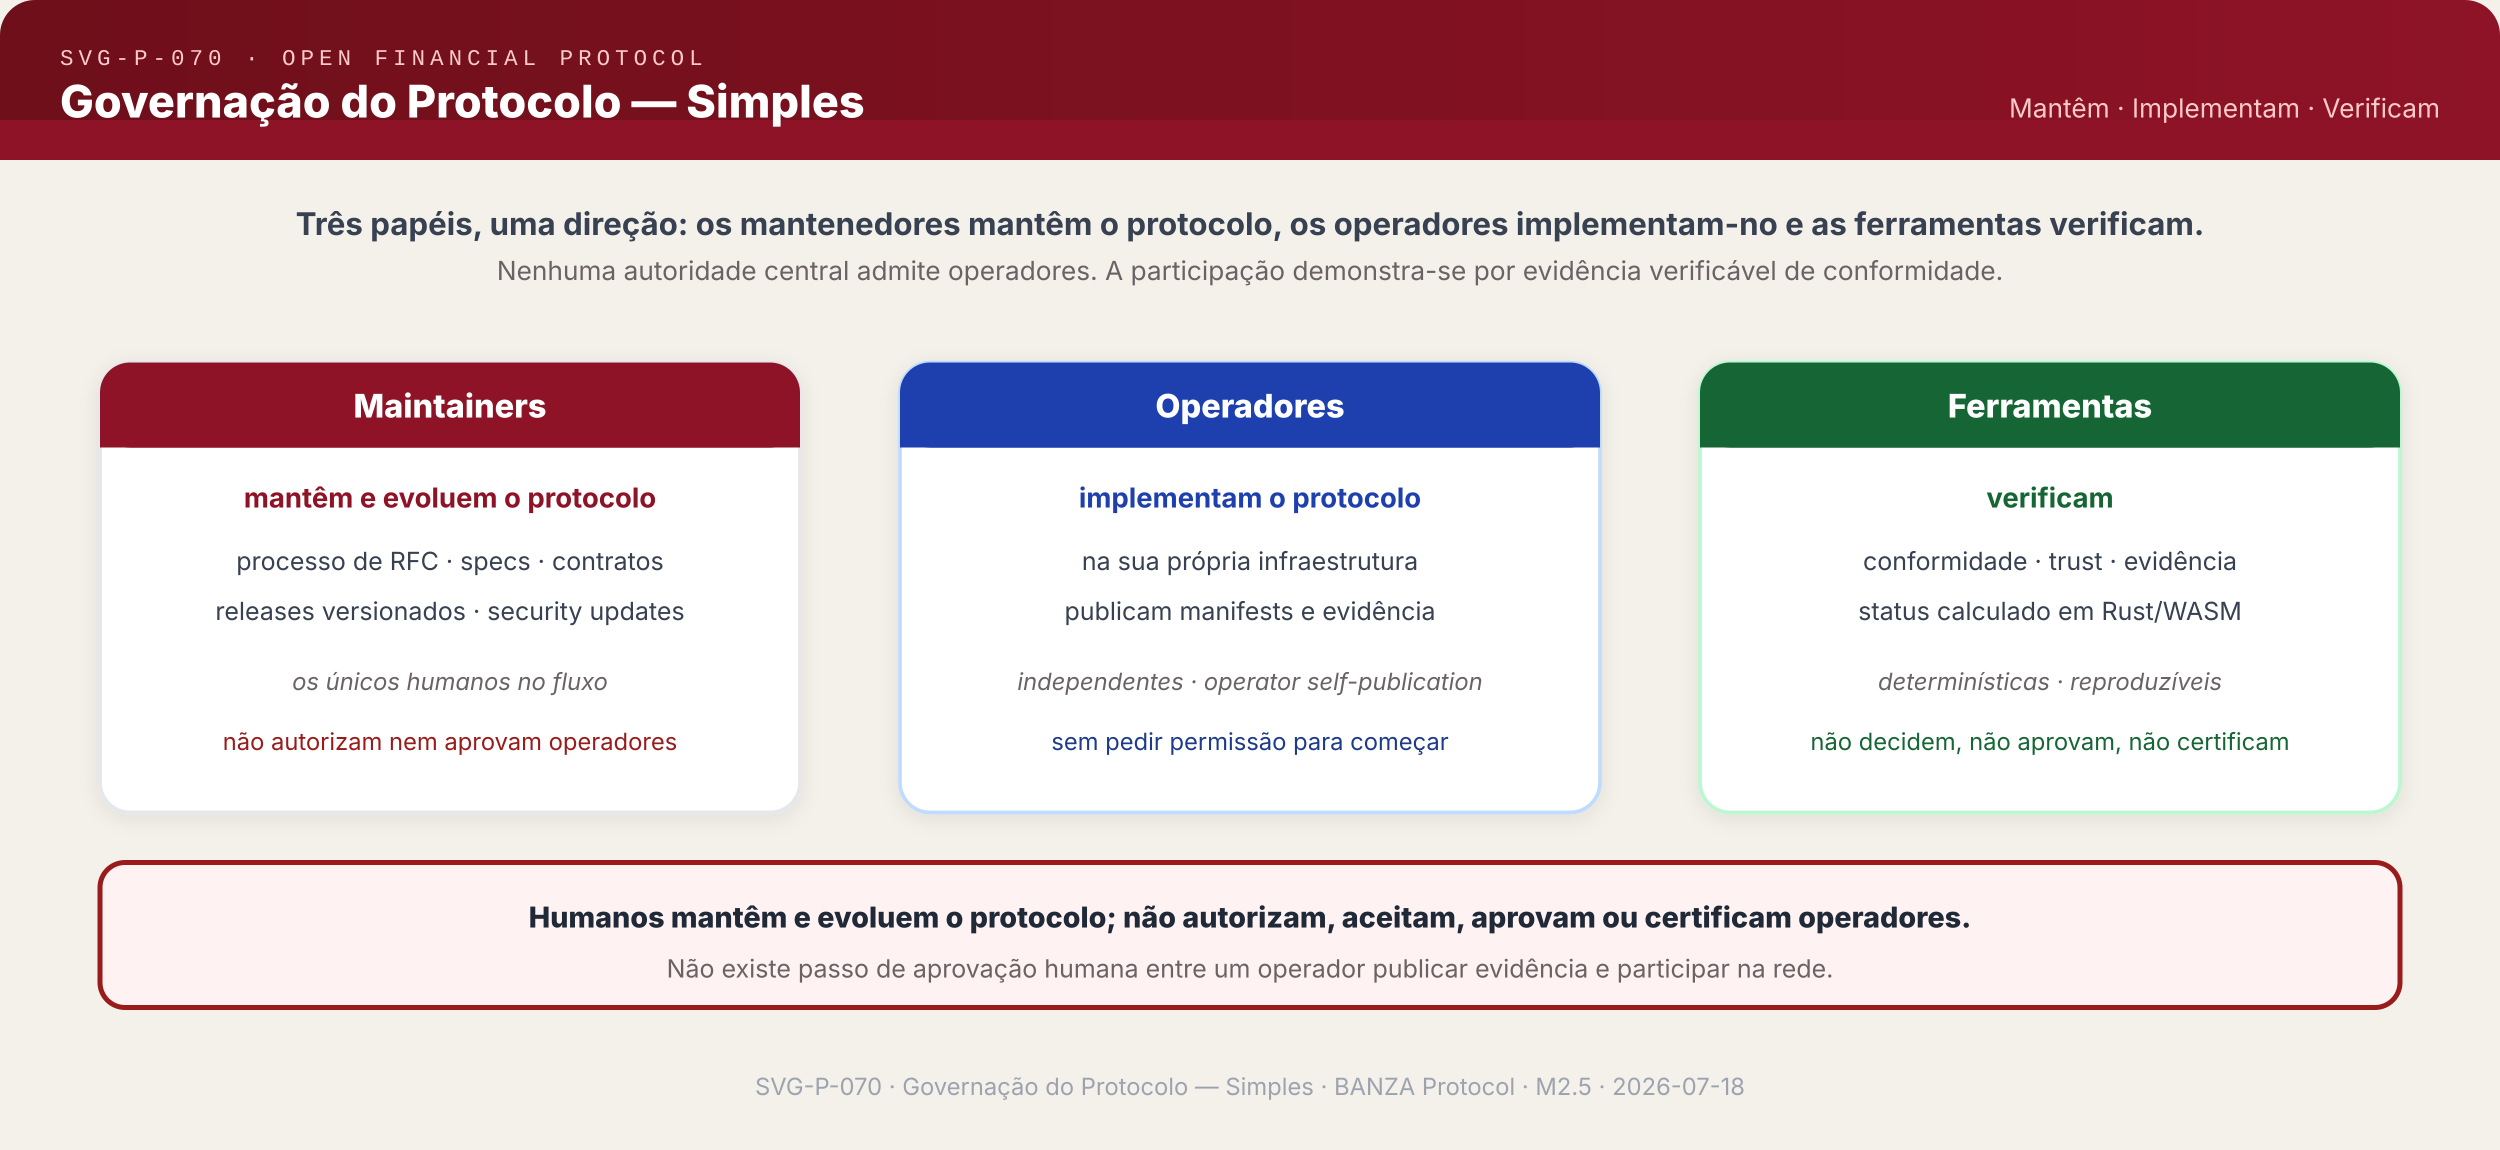
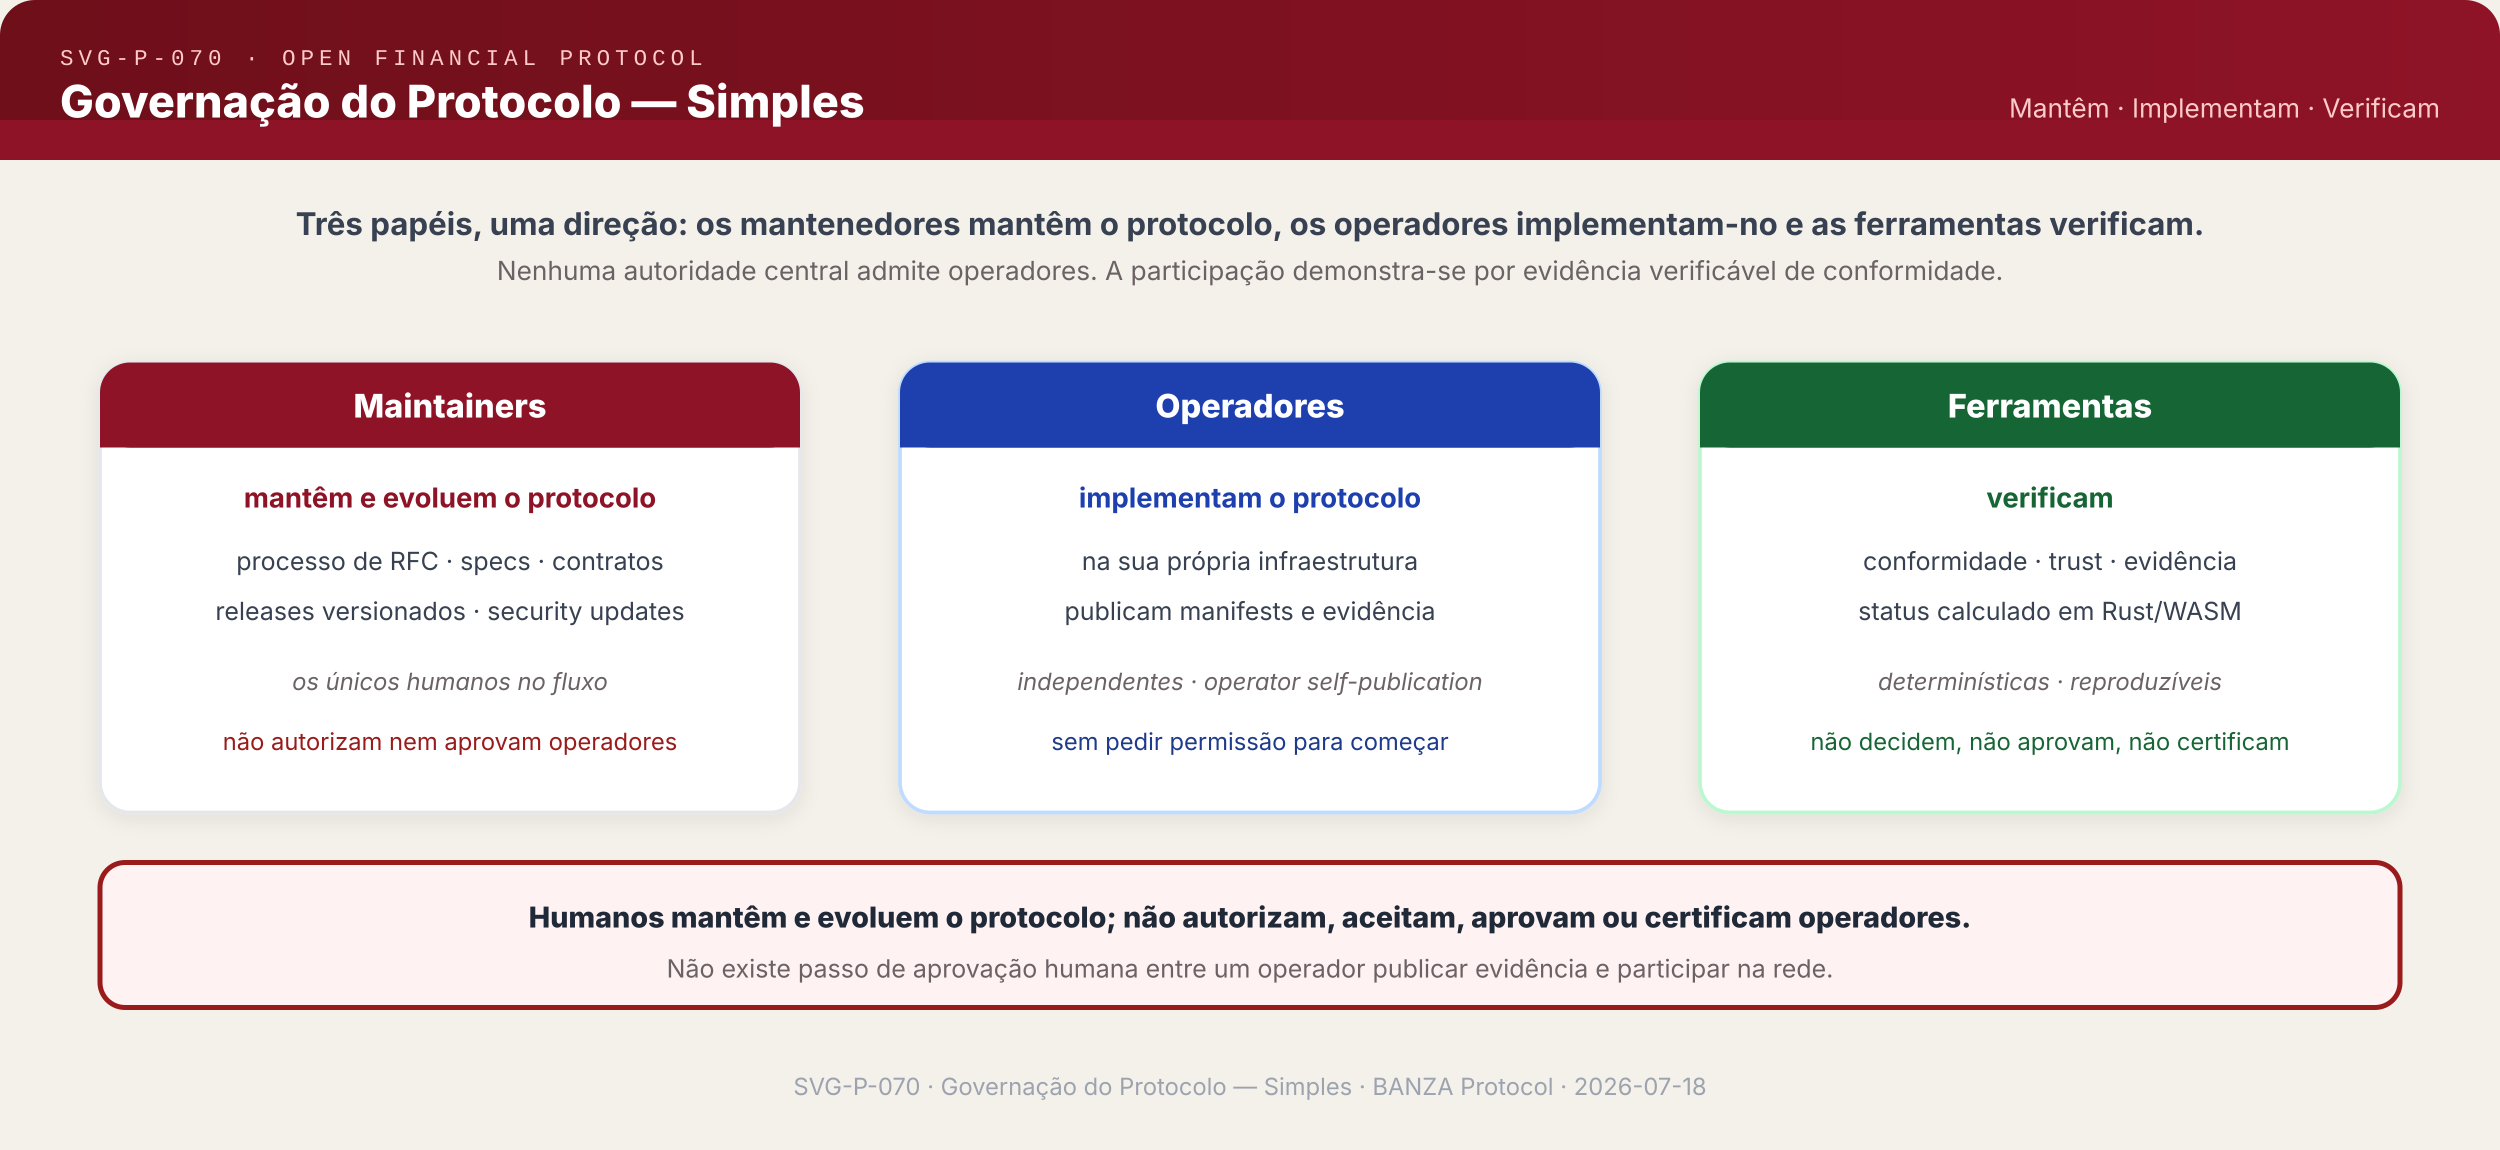
<svg xmlns="http://www.w3.org/2000/svg" viewBox="0 0 1000 460" role="img" aria-labelledby="title-P070 desc-P070" font-family="ui-sans-serif, system-ui, -apple-system, sans-serif">
  <defs>
    <linearGradient id="hg-P070" x1="0" y1="0" x2="1" y2="0">
      <stop offset="0%" stop-color="#6E0F1A" />
      <stop offset="100%" stop-color="#8E1326" />
    </linearGradient>
    <filter id="sh-P070">
      <feDropShadow dx="0" dy="2" stdDeviation="4" flood-color="#00000014" />
    </filter>
  </defs>
  <rect width="1000" height="460" fill="#F4F1EA" />
  <rect x="0" y="0" width="1000" height="64" fill="url(#hg-P070)" rx="14" />
  <rect x="0" y="48" width="1000" height="16" fill="#8E1326" />
  <text x="24" y="26" font-family="ui-monospace,'Courier New',monospace" font-size="9" fill="#FECACA" letter-spacing="2">SVG-P-070 · OPEN FINANCIAL PROTOCOL</text>
  <text x="24" y="47" font-size="18" font-weight="800" fill="white">Governação do Protocolo — Simples</text>
  <text x="976" y="47" text-anchor="end" font-size="10.5" fill="#FECACA">Mantêm · Implementam · Verificam</text>
  <text x="500" y="94" text-anchor="middle" font-size="12.5" font-weight="700" fill="#374151">Três papéis, uma direção: os mantenedores mantêm o protocolo, os operadores implementam-no e as ferramentas verificam.</text>
  <text x="500" y="112" text-anchor="middle" font-size="10.5" fill="#6B6265">Nenhuma autoridade central admite operadores. A participação demonstra-se por evidência verificável de conformidade.</text>
  <rect x="40" y="145" width="280" height="180" fill="white" rx="12" stroke="#E5E7EB" stroke-width="1.5" filter="url(#sh-P070)" />
  <rect x="40" y="145" width="280" height="34" fill="#8E1326" rx="12" />
  <rect x="40" y="163" width="280" height="16" fill="#8E1326" />
  <text x="180" y="167" text-anchor="middle" font-size="13" font-weight="800" fill="white">Maintainers</text>
  <text x="180" y="203" text-anchor="middle" font-size="11" font-weight="700" fill="#8E1326">mantêm e evoluem o protocolo</text>
  <text x="180" y="228" text-anchor="middle" font-size="10" fill="#374151">processo de RFC · specs · contratos</text>
  <text x="180" y="248" text-anchor="middle" font-size="10" fill="#374151">releases versionados · security updates</text>
  <text x="180" y="276" text-anchor="middle" font-size="9.5" font-style="italic" fill="#6B6265">os únicos humanos no fluxo</text>
  <text x="180" y="300" text-anchor="middle" font-size="9.5" fill="#991B1B">não autorizam nem aprovam operadores</text>
  <rect x="360" y="145" width="280" height="180" fill="white" rx="12" stroke="#BFDBFE" stroke-width="1.5" filter="url(#sh-P070)" />
  <rect x="360" y="145" width="280" height="34" fill="#1E40AF" rx="12" />
  <rect x="360" y="163" width="280" height="16" fill="#1E40AF" />
  <text x="500" y="167" text-anchor="middle" font-size="13" font-weight="800" fill="white">Operadores</text>
  <text x="500" y="203" text-anchor="middle" font-size="11" font-weight="700" fill="#1E40AF">implementam o protocolo</text>
  <text x="500" y="228" text-anchor="middle" font-size="10" fill="#374151">na sua própria infraestrutura</text>
  <text x="500" y="248" text-anchor="middle" font-size="10" fill="#374151">publicam manifests e evidência</text>
  <text x="500" y="276" text-anchor="middle" font-size="9.5" font-style="italic" fill="#6B6265">independentes · operator self-publication</text>
  <text x="500" y="300" text-anchor="middle" font-size="9.5" fill="#1E3A8A">sem pedir permissão para começar</text>
  <rect x="680" y="145" width="280" height="180" fill="white" rx="12" stroke="#BBF7D0" stroke-width="1.5" filter="url(#sh-P070)" />
  <rect x="680" y="145" width="280" height="34" fill="#166534" rx="12" />
  <rect x="680" y="163" width="280" height="16" fill="#166534" />
  <text x="820" y="167" text-anchor="middle" font-size="13" font-weight="800" fill="white">Ferramentas</text>
  <text x="820" y="203" text-anchor="middle" font-size="11" font-weight="700" fill="#166534">verificam</text>
  <text x="820" y="228" text-anchor="middle" font-size="10" fill="#374151">conformidade · trust · evidência</text>
  <text x="820" y="248" text-anchor="middle" font-size="10" fill="#374151">status calculado em Rust/WASM</text>
  <text x="820" y="276" text-anchor="middle" font-size="9.5" font-style="italic" fill="#6B6265">determinísticas · reproduzíveis</text>
  <text x="820" y="300" text-anchor="middle" font-size="9.5" fill="#166534">não decidem, não aprovam, não certificam</text>
  <rect x="40" y="345" width="920" height="58" rx="10" fill="#FEF2F2" stroke="#991B1B" stroke-width="2" />
  <text x="500" y="371" text-anchor="middle" font-size="11.5" font-weight="800" fill="#1F2937">Humanos mantêm e evoluem o protocolo; não autorizam, aceitam, aprovam ou certificam operadores.</text>
  <text x="500" y="391" text-anchor="middle" font-size="10" fill="#6B6265">Não existe passo de aprovação humana entre um operador publicar evidência e participar na rede.</text>
-   <text x="500" y="438" text-anchor="middle" font-size="9.5" fill="#9CA3AF">SVG-P-070 · Governação do Protocolo — Simples · BANZA Protocol · M2.5 · 2026-07-18</text>
+   <text x="500" y="438" text-anchor="middle" font-size="9.5" fill="#9CA3AF">SVG-P-070 · Governação do Protocolo — Simples · BANZA Protocol · 2026-07-18</text>
</svg>
